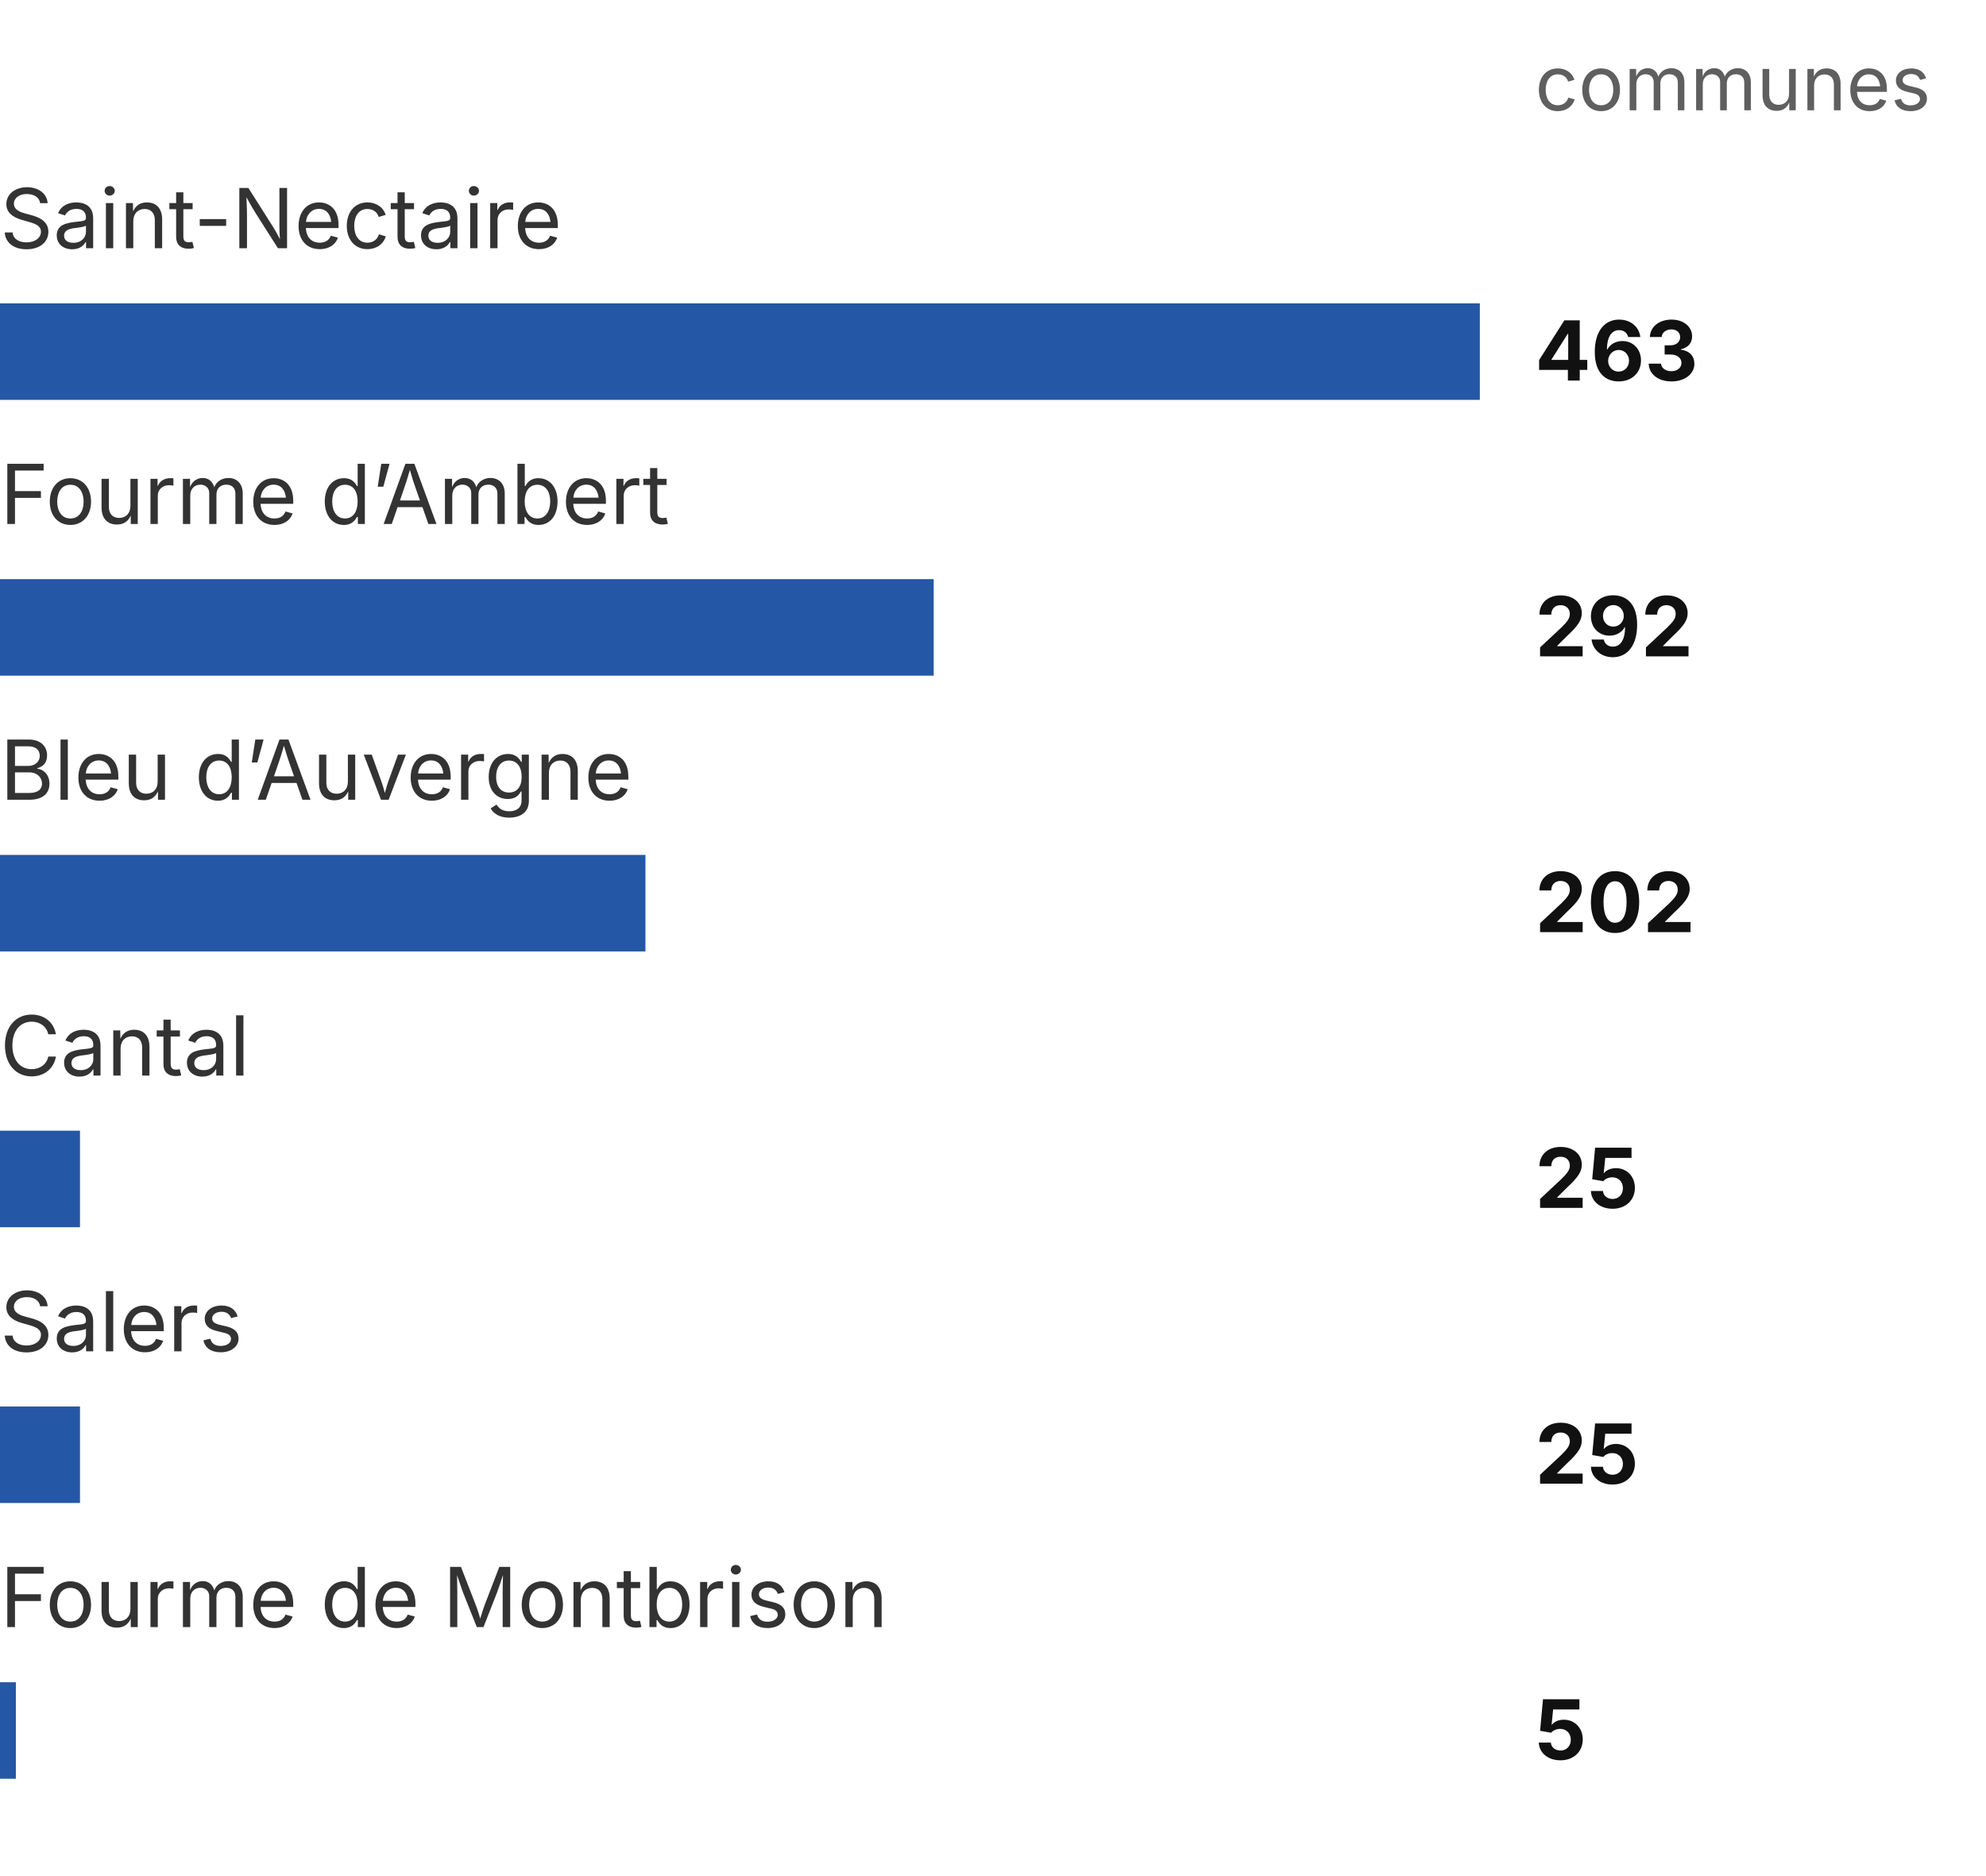
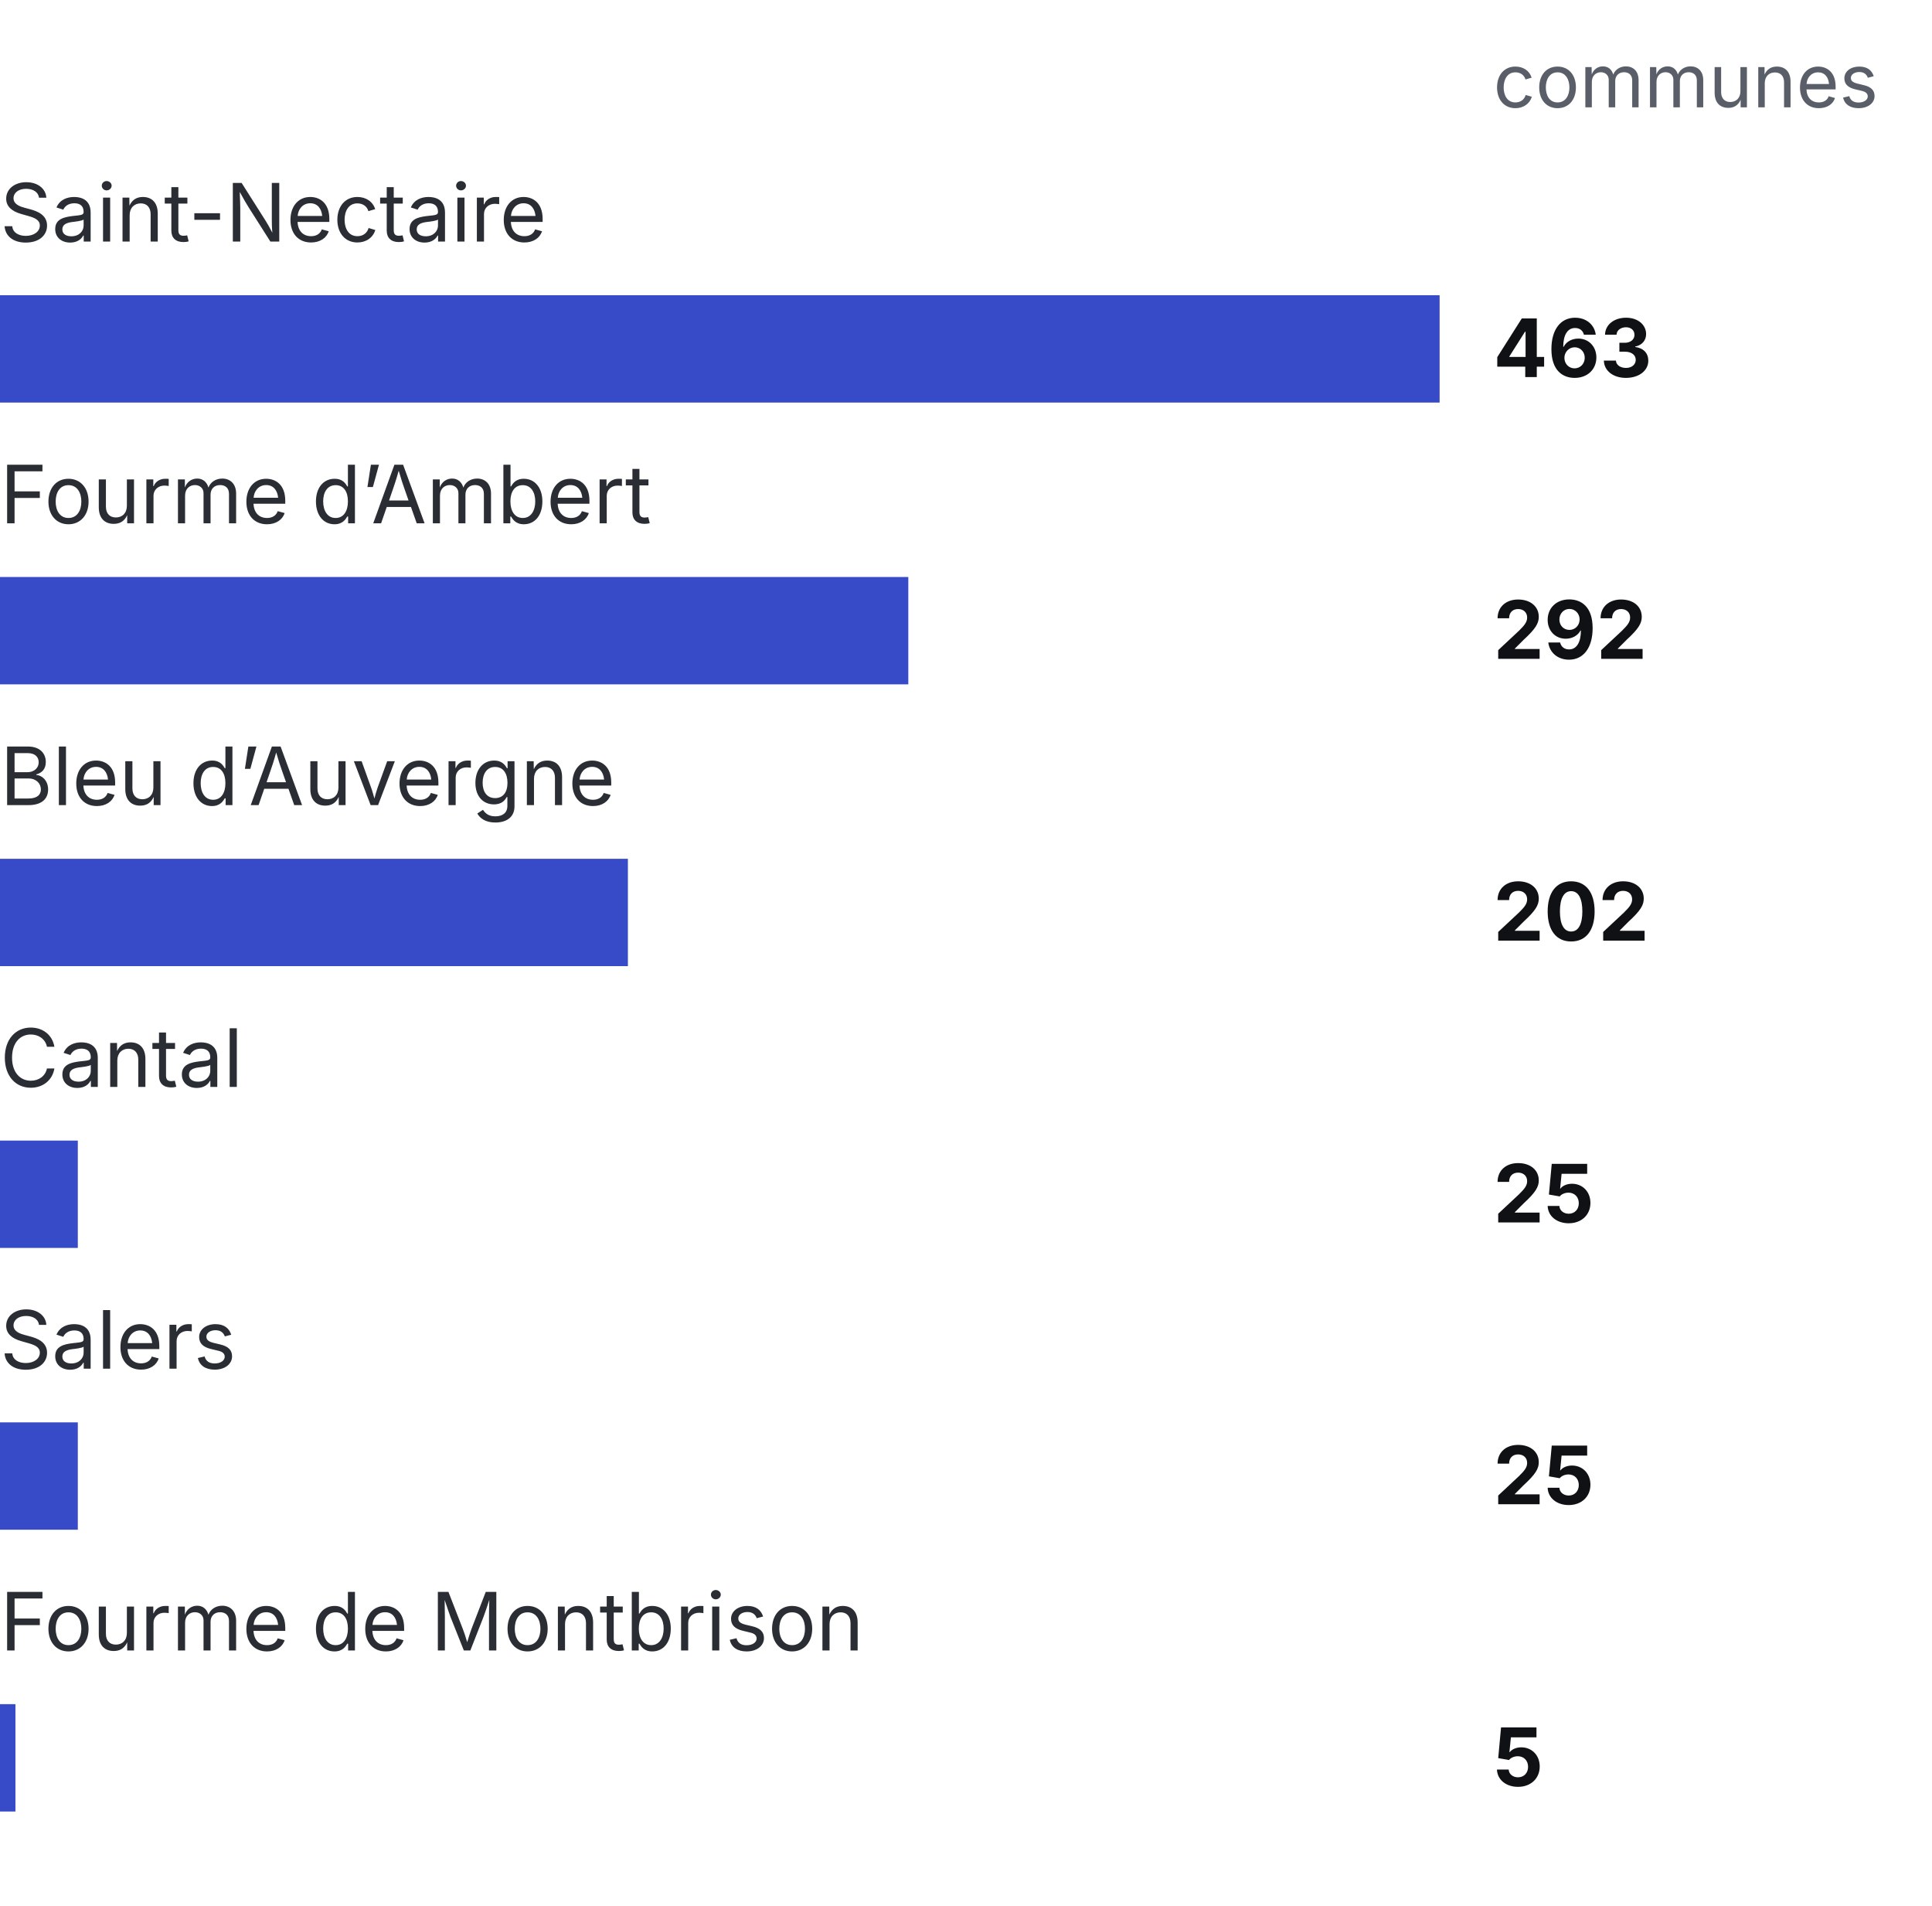
- <svg xmlns="http://www.w3.org/2000/svg" role="img" aria-label="Combien de communes du Puy-de-Dôme compte chaque AOP fromagère. Affinage compris, l’aire du Saint-Nectaire couvre les 463 communes du département ; celle de la Fourme d’Ambert, 292." width="288" height="272" viewBox="0 0 288 272" font-family="&quot;Inter&quot;, ui-sans-serif, system-ui, -apple-system, &quot;Segoe UI&quot;, Helvetica, Arial, sans-serif">
-   <text x="222.6" y="16" font-size="11" fill="#5F5F5F" data-fit="57.4">communes</text>
-   <text x="0" y="36" font-size="12" fill="#333333" data-fit="288">Saint-Nectaire</text>
-   <rect x="0" y="44" width="214.6" height="14" fill="#2457A6" />
-   <text x="222.6" y="55.2" font-size="12" font-weight="700" fill="#111111" data-fit="57.4" style="font-variant-numeric:tabular-nums">463</text>
-   <text x="0" y="76" font-size="12" fill="#333333" data-fit="288">Fourme d’Ambert</text>
-   <rect x="0" y="84" width="135.4" height="14" fill="#2457A6" />
-   <text x="222.6" y="95.2" font-size="12" font-weight="700" fill="#111111" data-fit="57.4" style="font-variant-numeric:tabular-nums">292</text>
-   <text x="0" y="116" font-size="12" fill="#333333" data-fit="288">Bleu d’Auvergne</text>
-   <rect x="0" y="124" width="93.6" height="14" fill="#2457A6" />
-   <text x="222.6" y="135.2" font-size="12" font-weight="700" fill="#111111" data-fit="57.4" style="font-variant-numeric:tabular-nums">202</text>
-   <text x="0" y="156" font-size="12" fill="#333333" data-fit="288">Cantal</text>
-   <rect x="0" y="164" width="11.6" height="14" fill="#2457A6" />
-   <text x="222.6" y="175.2" font-size="12" font-weight="700" fill="#111111" data-fit="57.4" style="font-variant-numeric:tabular-nums">25</text>
-   <text x="0" y="196" font-size="12" fill="#333333" data-fit="288">Salers</text>
-   <rect x="0" y="204" width="11.6" height="14" fill="#2457A6" />
-   <text x="222.6" y="215.2" font-size="12" font-weight="700" fill="#111111" data-fit="57.4" style="font-variant-numeric:tabular-nums">25</text>
-   <text x="0" y="236" font-size="12" fill="#333333" data-fit="288">Fourme de Montbrison</text>
-   <rect x="0" y="244" width="2.3" height="14" fill="#2457A6" />
-   <text x="222.6" y="255.2" font-size="12" font-weight="700" fill="#111111" data-fit="57.4" style="font-variant-numeric:tabular-nums">5</text>
+ <svg xmlns="http://www.w3.org/2000/svg" role="img" aria-label="Combien de communes du Puy-de-Dôme compte chaque AOP fromagère. Affinage compris, l’aire du Saint-Nectaire couvre les 463 communes du département ; celle de la Fourme d’Ambert, 292." width="288" height="284" viewBox="0 0 288 284" font-family="&quot;Inter&quot;, ui-sans-serif, system-ui, -apple-system, &quot;Segoe UI&quot;, Helvetica, Arial, sans-serif">
+   <text x="222.6" y="16" font-size="11" fill="#5A5E68" data-fit="57.4">communes</text>
+   <text x="0" y="36" font-size="12" fill="#2A2D33" data-fit="288">Saint-Nectaire</text>
+   <rect x="0" y="44" width="214.6" height="16" fill="#374AC8" />
+   <text x="222.6" y="56.2" font-size="12" font-weight="700" fill="#0F1115" data-fit="57.4">463</text>
+   <text x="0" y="78" font-size="12" fill="#2A2D33" data-fit="288">Fourme d’Ambert</text>
+   <rect x="0" y="86" width="135.4" height="16" fill="#374AC8" />
+   <text x="222.6" y="98.2" font-size="12" font-weight="700" fill="#0F1115" data-fit="57.4">292</text>
+   <text x="0" y="120" font-size="12" fill="#2A2D33" data-fit="288">Bleu d’Auvergne</text>
+   <rect x="0" y="128" width="93.6" height="16" fill="#374AC8" />
+   <text x="222.6" y="140.2" font-size="12" font-weight="700" fill="#0F1115" data-fit="57.4">202</text>
+   <text x="0" y="162" font-size="12" fill="#2A2D33" data-fit="288">Cantal</text>
+   <rect x="0" y="170" width="11.6" height="16" fill="#374AC8" />
+   <text x="222.6" y="182.2" font-size="12" font-weight="700" fill="#0F1115" data-fit="57.4">25</text>
+   <text x="0" y="204" font-size="12" fill="#2A2D33" data-fit="288">Salers</text>
+   <rect x="0" y="212" width="11.6" height="16" fill="#374AC8" />
+   <text x="222.6" y="224.2" font-size="12" font-weight="700" fill="#0F1115" data-fit="57.4">25</text>
+   <text x="0" y="246" font-size="12" fill="#2A2D33" data-fit="288">Fourme de Montbrison</text>
+   <rect x="0" y="254" width="2.3" height="16" fill="#374AC8" />
+   <text x="222.6" y="266.2" font-size="12" font-weight="700" fill="#0F1115" data-fit="57.4">5</text>
</svg>
